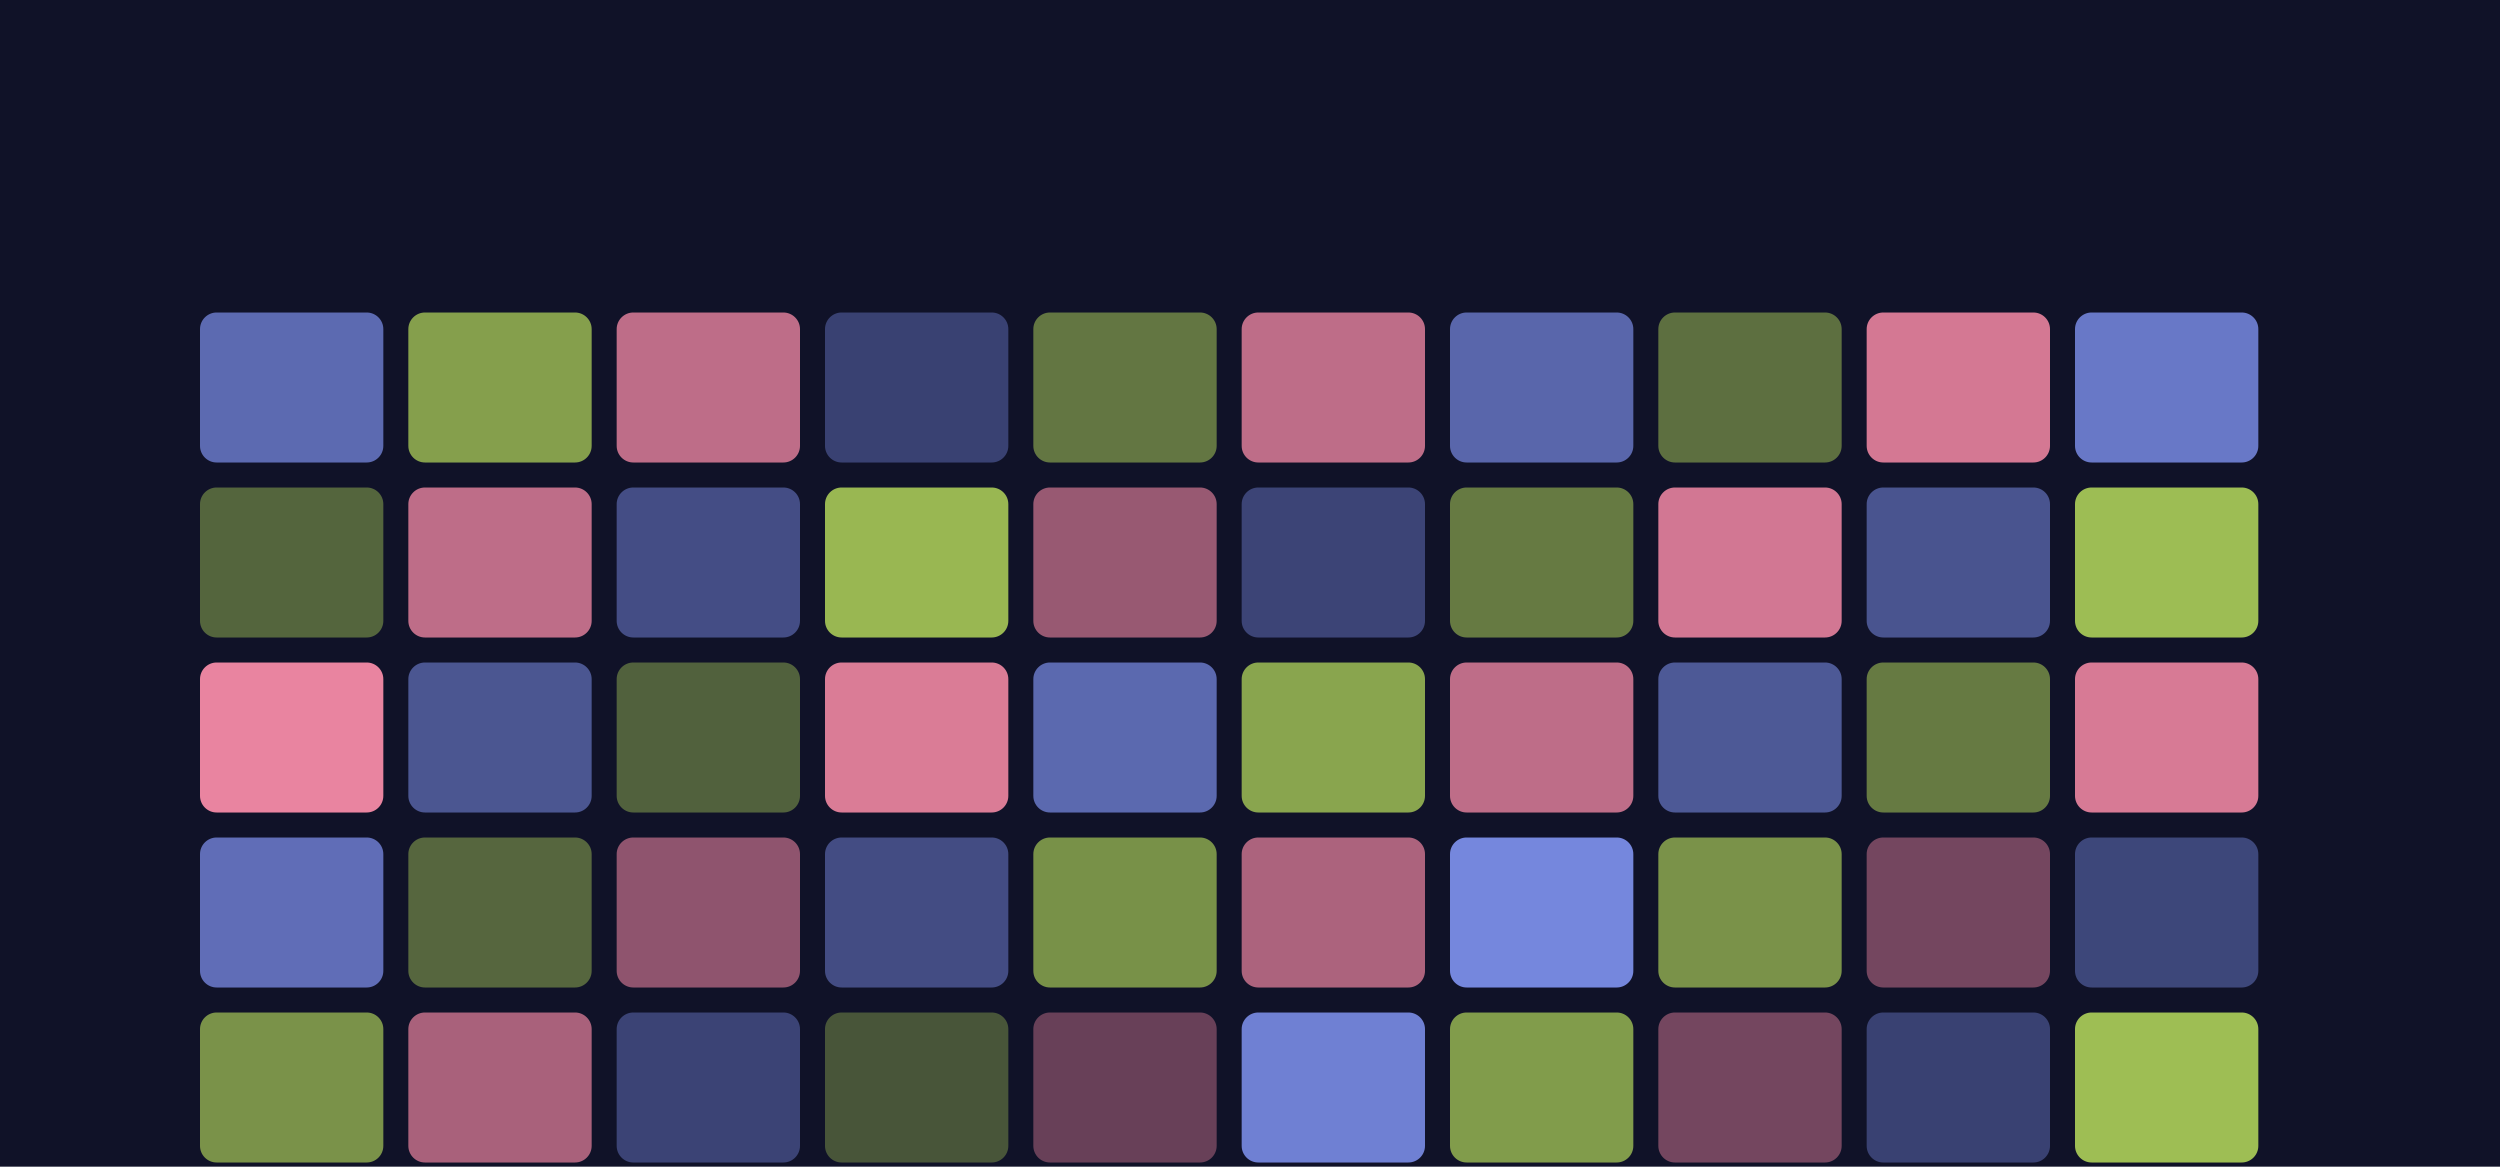
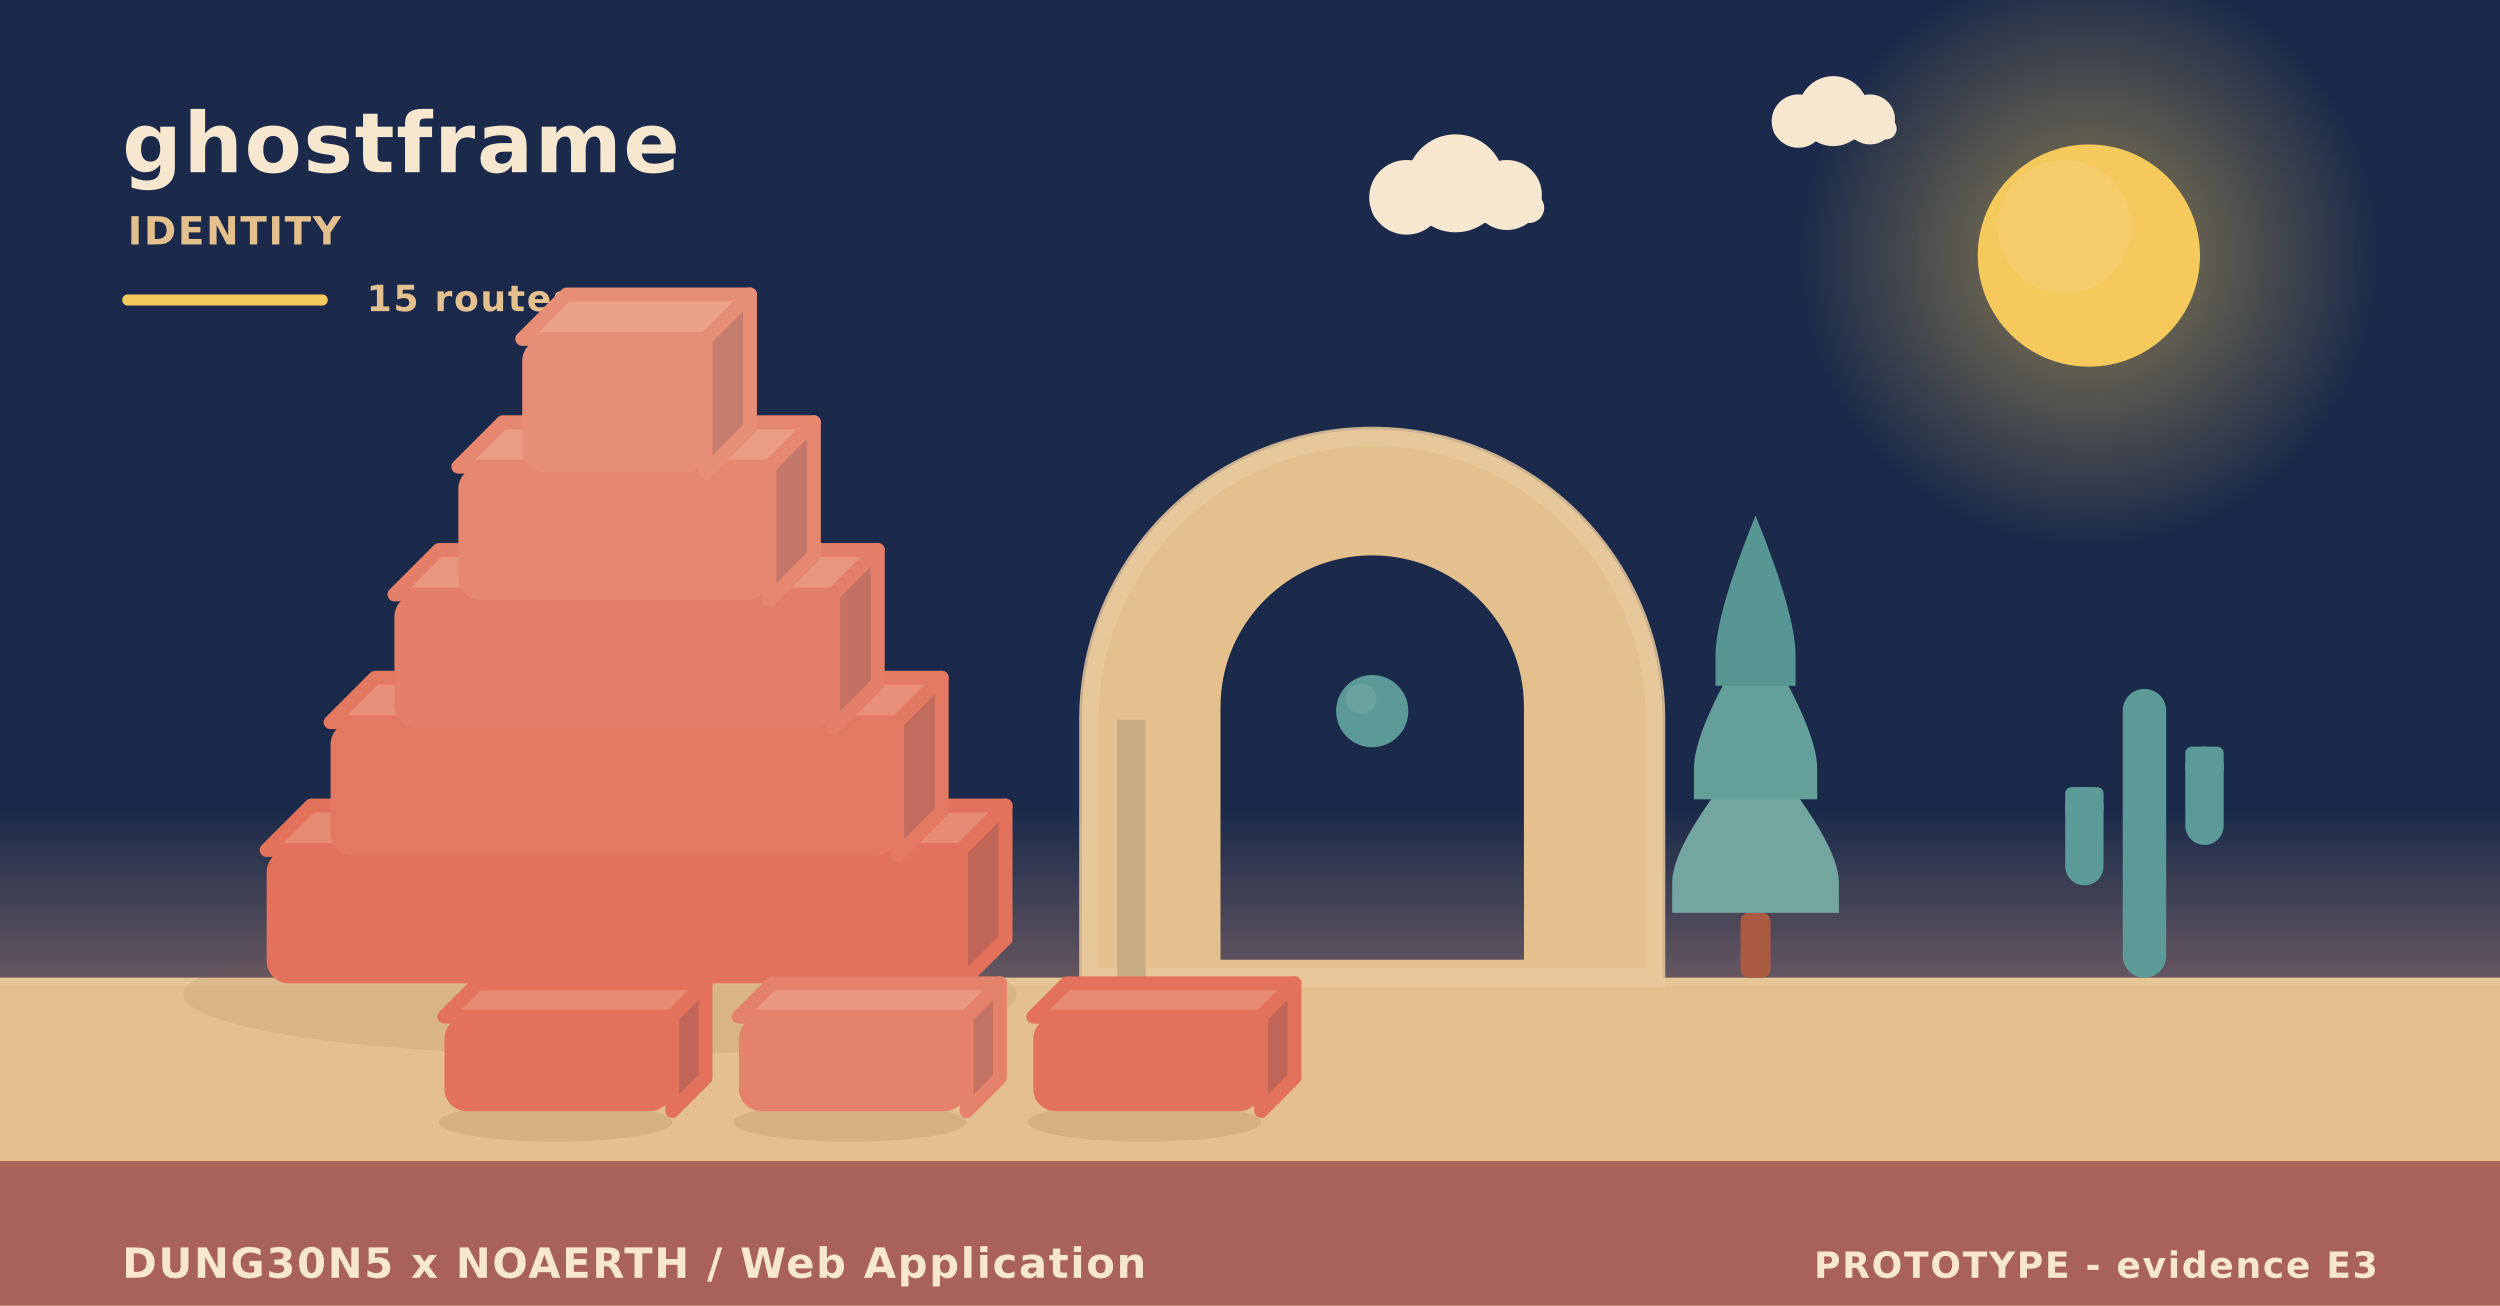
- <svg xmlns="http://www.w3.org/2000/svg" viewBox="0 0 1200 560" width="1200" height="560" role="img" aria-label="ghostframe hero">
-   <rect width="1200" height="560" fill="#101228" />
-   <defs>
-     <linearGradient id="gh" x1="0" y1="0" x2="1" y2="1">
-       <stop offset="0%" stop-color="#8093f1" />
-       <stop offset="100%" stop-color="#a7c957" />
-     </linearGradient>
-   </defs>
-   <rect x="96.00" y="150.00" width="88.00" height="72.00" rx="8.00" fill="#8093f1" opacity="0.68" />
-   <rect x="196.00" y="150.00" width="88.00" height="72.00" rx="8.00" fill="#a7c957" opacity="0.77" />
-   <rect x="296.00" y="150.00" width="88.00" height="72.00" rx="8.00" fill="#ff8fab" opacity="0.73" />
-   <rect x="396.00" y="150.00" width="88.00" height="72.00" rx="8.00" fill="#8093f1" opacity="0.37" />
-   <rect x="496.00" y="150.00" width="88.00" height="72.00" rx="8.00" fill="#a7c957" opacity="0.55" />
-   <rect x="596.00" y="150.00" width="88.00" height="72.00" rx="8.00" fill="#ff8fab" opacity="0.73" />
-   <rect x="696.00" y="150.00" width="88.00" height="72.00" rx="8.00" fill="#8093f1" opacity="0.65" />
-   <rect x="796.00" y="150.00" width="88.00" height="72.00" rx="8.00" fill="#a7c957" opacity="0.51" />
-   <rect x="896.00" y="150.00" width="88.00" height="72.00" rx="8.00" fill="#ff8fab" opacity="0.82" />
-   <rect x="996.00" y="150.00" width="88.00" height="72.00" rx="8.00" fill="#8093f1" opacity="0.79" />
-   <rect x="96.00" y="234.00" width="88.00" height="72.00" rx="8.00" fill="#a7c957" opacity="0.45" />
-   <rect x="196.00" y="234.00" width="88.00" height="72.00" rx="8.00" fill="#ff8fab" opacity="0.73" />
-   <rect x="296.00" y="234.00" width="88.00" height="72.00" rx="8.00" fill="#8093f1" opacity="0.46" />
-   <rect x="396.00" y="234.00" width="88.00" height="72.00" rx="8.00" fill="#a7c957" opacity="0.90" />
-   <rect x="496.00" y="234.00" width="88.00" height="72.00" rx="8.00" fill="#ff8fab" opacity="0.57" />
-   <rect x="596.00" y="234.00" width="88.00" height="72.00" rx="8.00" fill="#8093f1" opacity="0.39" />
-   <rect x="696.00" y="234.00" width="88.00" height="72.00" rx="8.00" fill="#a7c957" opacity="0.57" />
-   <rect x="796.00" y="234.00" width="88.00" height="72.00" rx="8.00" fill="#ff8fab" opacity="0.81" />
-   <rect x="896.00" y="234.00" width="88.00" height="72.00" rx="8.00" fill="#8093f1" opacity="0.51" />
-   <rect x="996.00" y="234.00" width="88.00" height="72.00" rx="8.00" fill="#a7c957" opacity="0.93" />
-   <rect x="96.00" y="318.00" width="88.00" height="72.00" rx="8.00" fill="#ff8fab" opacity="0.91" />
-   <rect x="196.00" y="318.00" width="88.00" height="72.00" rx="8.00" fill="#8093f1" opacity="0.52" />
-   <rect x="296.00" y="318.00" width="88.00" height="72.00" rx="8.00" fill="#a7c957" opacity="0.43" />
-   <rect x="396.00" y="318.00" width="88.00" height="72.00" rx="8.00" fill="#ff8fab" opacity="0.84" />
-   <rect x="496.00" y="318.00" width="88.00" height="72.00" rx="8.00" fill="#8093f1" opacity="0.67" />
-   <rect x="596.00" y="318.00" width="88.00" height="72.00" rx="8.00" fill="#a7c957" opacity="0.80" />
-   <rect x="696.00" y="318.00" width="88.00" height="72.00" rx="8.00" fill="#ff8fab" opacity="0.73" />
-   <rect x="796.00" y="318.00" width="88.00" height="72.00" rx="8.00" fill="#8093f1" opacity="0.55" />
-   <rect x="896.00" y="318.00" width="88.00" height="72.00" rx="8.00" fill="#a7c957" opacity="0.57" />
-   <rect x="996.00" y="318.00" width="88.00" height="72.00" rx="8.00" fill="#ff8fab" opacity="0.83" />
-   <rect x="96.00" y="402.00" width="88.00" height="72.00" rx="8.00" fill="#8093f1" opacity="0.71" />
-   <rect x="196.00" y="402.00" width="88.00" height="72.00" rx="8.00" fill="#a7c957" opacity="0.46" />
-   <rect x="296.00" y="402.00" width="88.00" height="72.00" rx="8.00" fill="#ff8fab" opacity="0.53" />
-   <rect x="396.00" y="402.00" width="88.00" height="72.00" rx="8.00" fill="#8093f1" opacity="0.45" />
-   <rect x="496.00" y="402.00" width="88.00" height="72.00" rx="8.00" fill="#a7c957" opacity="0.69" />
-   <rect x="596.00" y="402.00" width="88.00" height="72.00" rx="8.00" fill="#ff8fab" opacity="0.65" />
-   <rect x="696.00" y="402.00" width="88.00" height="72.00" rx="8.00" fill="#8093f1" opacity="0.90" />
-   <rect x="796.00" y="402.00" width="88.00" height="72.00" rx="8.00" fill="#a7c957" opacity="0.70" />
-   <rect x="896.00" y="402.00" width="88.00" height="72.00" rx="8.00" fill="#ff8fab" opacity="0.42" />
-   <rect x="996.00" y="402.00" width="88.00" height="72.00" rx="8.00" fill="#8093f1" opacity="0.41" />
-   <rect x="96.00" y="486.00" width="88.00" height="72.00" rx="8.00" fill="#a7c957" opacity="0.70" />
-   <rect x="196.00" y="486.00" width="88.00" height="72.00" rx="8.00" fill="#ff8fab" opacity="0.64" />
-   <rect x="296.00" y="486.00" width="88.00" height="72.00" rx="8.00" fill="#8093f1" opacity="0.38" />
-   <rect x="396.00" y="486.00" width="88.00" height="72.00" rx="8.00" fill="#a7c957" opacity="0.37" />
-   <rect x="496.00" y="486.00" width="88.00" height="72.00" rx="8.00" fill="#ff8fab" opacity="0.37" />
-   <rect x="596.00" y="486.00" width="88.00" height="72.00" rx="8.00" fill="#8093f1" opacity="0.85" />
-   <rect x="696.00" y="486.00" width="88.00" height="72.00" rx="8.00" fill="#a7c957" opacity="0.75" />
-   <rect x="796.00" y="486.00" width="88.00" height="72.00" rx="8.00" fill="#ff8fab" opacity="0.42" />
-   <rect x="896.00" y="486.00" width="88.00" height="72.00" rx="8.00" fill="#8093f1" opacity="0.37" />
-   <rect x="996.00" y="486.00" width="88.00" height="72.00" rx="8.00" fill="#a7c957" opacity="0.94" />
+ <svg xmlns="http://www.w3.org/2000/svg" width="900" height="470" viewBox="0 0 900 470" role="img" aria-label="ghostframe - identity">
+   <linearGradient id="skyh" x1="0" y1="0" x2="0" y2="1">
+     <stop offset="0" stop-color="#1b2a4a" />
+     <stop offset="0.62" stop-color="#1b2a4a" />
+     <stop offset="1" stop-color="#f3ad8a" />
+   </linearGradient>
+   <rect width="900" height="470" fill="url(#skyh)" />
+   <radialGradient id="sunh">
+     <stop offset="0.35" stop-color="#f5c95c" stop-opacity="0.34" />
+     <stop offset="1" stop-color="#f5c95c" stop-opacity="0" />
+   </radialGradient>
+   <circle cx="752" cy="92" r="104" fill="url(#sunh)" />
+   <circle cx="752" cy="92" r="40" fill="#f5c95c" />
+   <circle cx="743.2" cy="81.6" r="24" fill="#f5d27e" opacity="0.5" />
+   <g>
+     <circle cx="524" cy="66" r="17.64" fill="#f6e7ce" />
+     <circle cx="506.36" cy="71.04" r="13.44" fill="#f6e7ce" />
+     <circle cx="542.48" cy="70.2" r="12.6" fill="#f6e7ce" />
+     <rect x="493.76" y="69.36" width="62.16" height="10.92" rx="5.46" fill="#f6e7ce" />
+   </g>
+   <g>
+     <circle cx="660" cy="40" r="12.6" fill="#f6e7ce" />
+     <circle cx="647.4" cy="43.6" r="9.6" fill="#f6e7ce" />
+     <circle cx="673.2" cy="43" r="9" fill="#f6e7ce" />
+     <rect x="638.4" y="42.4" width="44.4" height="7.8" rx="3.9" fill="#f6e7ce" />
+   </g>
+   <rect x="0" y="352" width="900" height="118" fill="#e3c08d" />
+   <rect x="0" y="352" width="900" height="3" fill="#e6c596" />
+   <text x="44" y="62" font-family="Verdana,DejaVu Sans,sans-serif" font-size="30" font-weight="700" letter-spacing="0.6" fill="#f6e7ce" text-anchor="start">ghostframe</text>
+   <text x="46" y="88" font-family="Verdana,DejaVu Sans,sans-serif" font-size="14" font-weight="700" letter-spacing="0.6" fill="#e3c08d" text-anchor="start">IDENTITY</text>
+   <rect x="44" y="106" width="74" height="4" rx="2" fill="#f5c95c" />
+   <text x="132" y="112" font-family="Verdana,DejaVu Sans,sans-serif" font-size="13" font-weight="700" letter-spacing="0.6" fill="#e3c08d" text-anchor="start">15 routes</text>
+   <ellipse cx="216" cy="358" rx="150" ry="22" fill="rgba(138,90,68,0.11)" />
+   <path d="M96,306 L346,306 L362,290 L112,290 Z" fill="#e68c74" stroke="#e2725b" stroke-width="5" stroke-linejoin="round" />
+   <path d="M346,306 L362,290 L362,338 L346,354 Z" fill="#c06658" stroke="#e2725b" stroke-width="5" stroke-linejoin="round" />
+   <rect x="96" y="306" width="250" height="48" rx="8" fill="#e2725b" />
+   <path d="M119,260 L323,260 L339,244 L135,244 Z" fill="#e7917a" stroke="#e37962" stroke-width="5" stroke-linejoin="round" />
+   <path d="M323,260 L339,244 L339,292 L323,308 Z" fill="#c16c5e" stroke="#e37962" stroke-width="5" stroke-linejoin="round" />
+   <rect x="119" y="260" width="204" height="48" rx="8" fill="#e37962" />
+   <path d="M142,214 L300,214 L316,198 L158,198 Z" fill="#e8977f" stroke="#e48069" stroke-width="5" stroke-linejoin="round" />
+   <path d="M300,214 L316,198 L316,246 L300,262 Z" fill="#c27164" stroke="#e48069" stroke-width="5" stroke-linejoin="round" />
+   <rect x="142" y="214" width="158" height="48" rx="8" fill="#e48069" />
+   <path d="M165,168 L277,168 L293,152 L181,152 Z" fill="#ea9c85" stroke="#e68770" stroke-width="5" stroke-linejoin="round" />
+   <path d="M277,168 L293,152 L293,200 L277,216 Z" fill="#c3776a" stroke="#e68770" stroke-width="5" stroke-linejoin="round" />
+   <rect x="165" y="168" width="112" height="48" rx="8" fill="#e68770" />
+   <path d="M188,122 L254,122 L270,106 L204,106 Z" fill="#eaa28a" stroke="#e78e77" stroke-width="5" stroke-linejoin="round" />
+   <path d="M254,122 L270,106 L270,154 L254,170 Z" fill="#c47d6f" stroke="#e78e77" stroke-width="5" stroke-linejoin="round" />
+   <rect x="188" y="122" width="66" height="48" rx="8" fill="#e78e77" />
+   <path d="M392,352 L392,259.12 A102,102 0 0 1 596,259.12 L596,352 Z M436.88,348 L436.88,254.55 A57.12,57.12 0 0 1 551.12,254.55 L551.12,348 Z" fill="#e3c08d" fill-rule="evenodd" stroke="#e3c08d" stroke-width="5" stroke-linejoin="round" />
+   <path d="M392,352 L392,259.12 A102,102 0 0 1 596,259.12 L596,352 Z" fill="none" stroke="#e8c99d" stroke-width="7" stroke-linecap="round" opacity="0.85" />
+   <rect x="402.2" y="259.12" width="10.2" height="92.88" fill="#c7ab84" />
+   <circle cx="494" cy="256" r="13" fill="#5b9a97" />
+   <circle cx="490.1" cy="251.58" r="5.46" fill="#7aa9a2" opacity="0.55" />
+   <rect x="626.6" y="328.64" width="10.8" height="23.36" rx="3" fill="#ac5b43" />
+   <path d="M632,267.32 Q602,302.89 602,317.6 Q602,328.64 602,328.64 L662,328.64 Q662,328.64 662,317.6 Q662,302.89 632,267.32 Z" fill="#74a6a0" />
+   <path d="M632,226.44 Q609.8,262.01 609.8,276.72 Q609.8,287.76 609.8,287.76 L654.2,287.76 Q654.2,287.76 654.2,276.72 Q654.2,262.01 632,226.44 Z" fill="#649f9a" />
+   <path d="M632,185.56 Q617.6,221.13 617.6,235.84 Q617.6,246.88 617.6,246.88 L646.4,246.88 Q646.4,246.88 646.4,235.84 Q646.4,221.13 632,185.56 Z" fill="#589694" />
+   <rect x="764.18" y="248" width="15.64" height="104" rx="7.82" fill="#5b9a97" />
+   <rect x="743.48" y="283.36" width="13.8" height="35.36" rx="6.9" fill="#5b9a97" />
+   <rect x="743.48" y="283.36" width="13.8" height="10.4" rx="2.3" fill="#5b9a97" />
+   <rect x="786.72" y="268.8" width="13.8" height="35.36" rx="6.9" fill="#5b9a97" />
+   <rect x="786.72" y="268.8" width="13.8" height="10.4" rx="2.3" fill="#5b9a97" />
+   <ellipse cx="200" cy="404" rx="42" ry="7" fill="rgba(138,90,68,0.15)" />
+   <path d="M160,366 L242,366 L254,354 L172,354 Z" fill="#e68c74" stroke="#e2725b" stroke-width="5" stroke-linejoin="round" />
+   <path d="M242,366 L254,354 L254,388 L242,400 Z" fill="#c06658" stroke="#e2725b" stroke-width="5" stroke-linejoin="round" />
+   <rect x="160" y="366" width="82" height="34" rx="8" fill="#e2725b" />
+   <ellipse cx="306" cy="404" rx="42" ry="7" fill="rgba(138,90,68,0.15)" />
+   <path d="M266,366 L348,366 L360,354 L278,354 Z" fill="#e99881" stroke="#e5826b" stroke-width="5" stroke-linejoin="round" />
+   <path d="M348,366 L360,354 L360,388 L348,400 Z" fill="#c37365" stroke="#e5826b" stroke-width="5" stroke-linejoin="round" />
+   <rect x="266" y="366" width="82" height="34" rx="8" fill="#e5826b" />
+   <ellipse cx="412" cy="404" rx="42" ry="7" fill="rgba(138,90,68,0.15)" />
+   <path d="M372,366 L454,366 L466,354 L384,354 Z" fill="#e68c74" stroke="#e2725b" stroke-width="5" stroke-linejoin="round" />
+   <path d="M454,366 L466,354 L466,388 L454,400 Z" fill="#c06658" stroke="#e2725b" stroke-width="5" stroke-linejoin="round" />
+   <rect x="372" y="366" width="82" height="34" rx="8" fill="#e2725b" />
+   <rect x="0" y="418" width="900" height="52" rx="0" fill="#a65c56" opacity="0.94" />
+   <text x="44" y="460" font-family="Verdana,DejaVu Sans,sans-serif" font-size="15" font-weight="700" letter-spacing="0.6" fill="#f6e7ce" text-anchor="start">DUNG30N5 x NOAERTH  /  Web Application</text>
+   <text x="856" y="460" font-family="Verdana,DejaVu Sans,sans-serif" font-size="13" font-weight="700" letter-spacing="0.6" fill="#f6e7ce" text-anchor="end">PROTOTYPE  -  evidence E3</text>
</svg>
